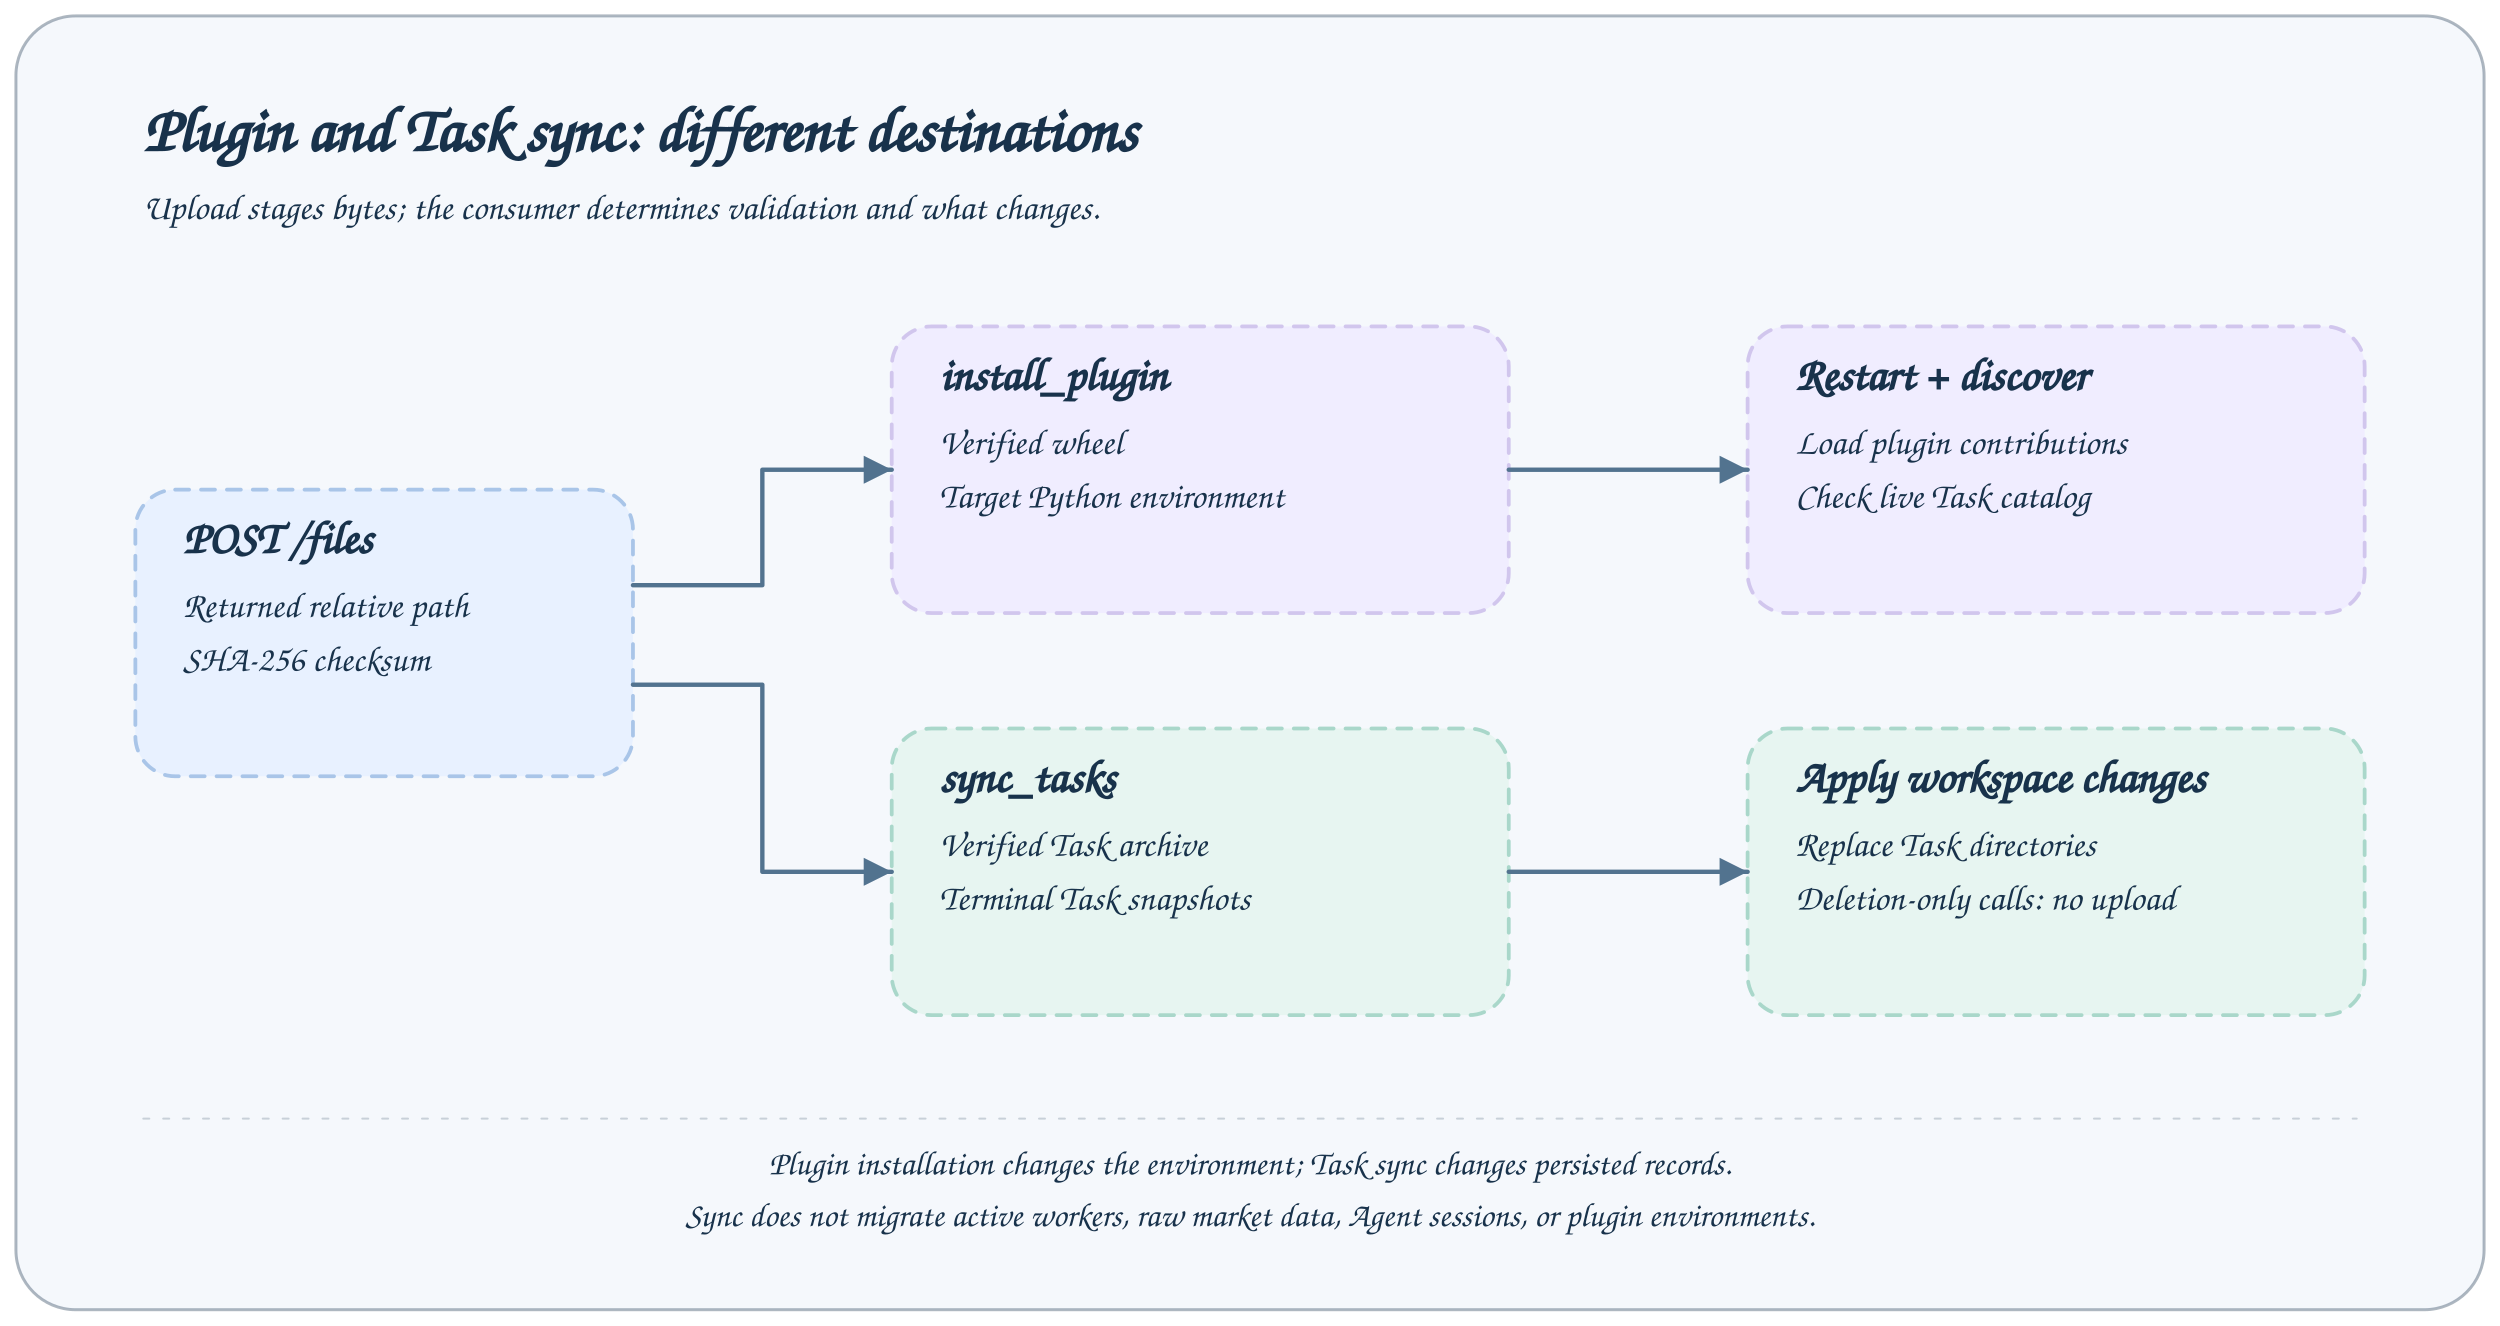
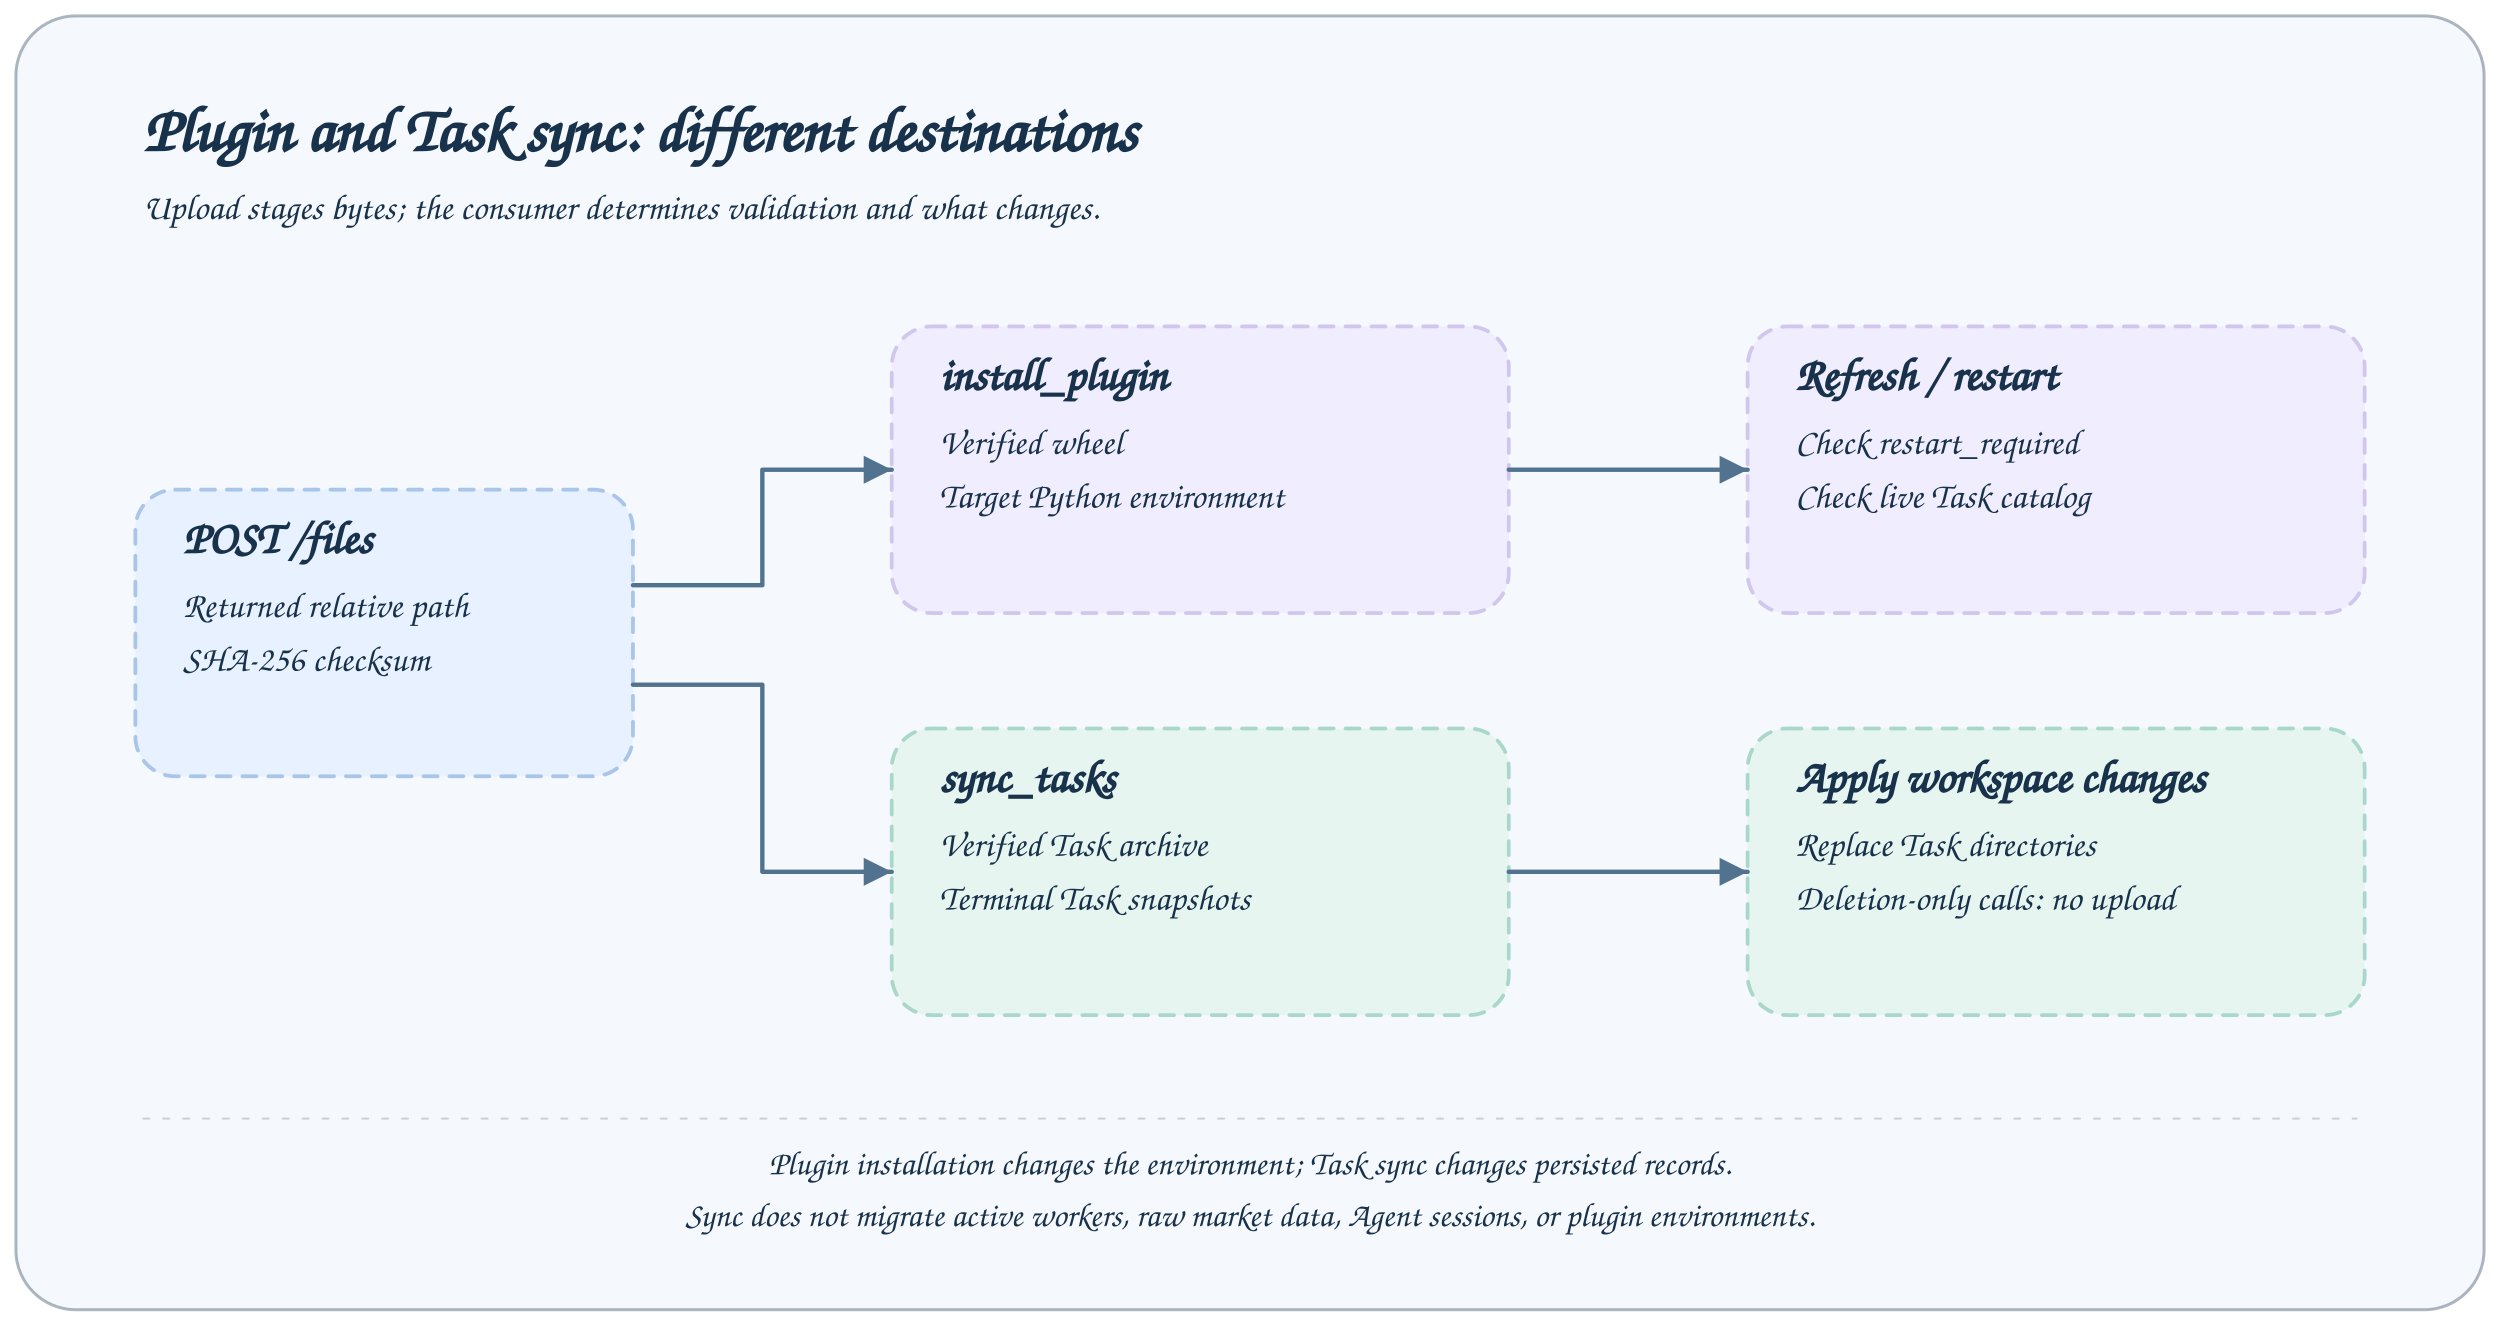
<svg xmlns="http://www.w3.org/2000/svg" width="1256" height="666" viewBox="0 0 1256 666" role="img" aria-labelledby="title desc">
  <defs>
    <marker id="arrow" viewBox="0 0 10 10" refX="9" refY="5" markerWidth="8" markerHeight="8" orient="auto-start-reverse">
      <path d="M 1 1 L 9 5 L 1 9 Z" fill="#52738f" />
    </marker>
  </defs>
  <rect x="8" y="8" width="1240.0" height="650.0" rx="30" fill="#f5f8fc" stroke="#18324b" stroke-width="1.5" stroke-linejoin="round" stroke-opacity="0.35" />
  <g transform="translate(28 28)" font-family="'Comic Sans MS', 'Chalkboard SE', 'Comic Neue', cursive" data-diagram-content="true">
    <g font-family="'Comic Sans MS', 'Chalkboard SE', 'Comic Neue', cursive" fill="#18324b">
      <text x="44" y="48" font-size="32" font-weight="700" text-anchor="start">Plugin and Task sync: different destinations</text>
      <text x="44" y="82" font-size="18" font-weight="400" text-anchor="start" fill="#18324b">Upload stages bytes; the consumer determines validation and what changes.</text>
      <rect x="40" y="218" width="250" height="144" rx="20" fill="#e8f1ff" stroke="#a9c5e8" stroke-width="1.9" stroke-dasharray="7 6" stroke-linecap="round" />
      <text x="64.0" y="250" font-size="23" font-weight="700" text-anchor="start">POST /files</text>
      <text x="64.0" y="282" font-size="18" font-weight="400" text-anchor="start">Returned relative path</text>
      <text x="64.0" y="309" font-size="18" font-weight="400" text-anchor="start">SHA-256 checksum</text>
      <rect x="420" y="136" width="310" height="144" rx="20" fill="#f0edff" stroke="#d1c6ed" stroke-width="1.9" stroke-dasharray="7 6" stroke-linecap="round" />
      <text x="444.0" y="168" font-size="23" font-weight="700" text-anchor="start">install_plugin</text>
      <text x="444.0" y="200" font-size="18" font-weight="400" text-anchor="start">Verified wheel</text>
      <text x="444.0" y="227" font-size="18" font-weight="400" text-anchor="start">Target Python environment</text>
      <rect x="850" y="136" width="310" height="144" rx="20" fill="#f0edff" stroke="#d1c6ed" stroke-width="1.9" stroke-dasharray="7 6" stroke-linecap="round" />
-       <text x="874.0" y="168" font-size="23" font-weight="700" text-anchor="start">Restart + discover</text>
-       <text x="874.0" y="200" font-size="18" font-weight="400" text-anchor="start">Load plugin contributions</text>
+       <text x="874.0" y="168" font-size="23" font-weight="700" text-anchor="start">Refresh / restart</text>
+       <text x="874.0" y="200" font-size="18" font-weight="400" text-anchor="start">Check restart_required</text>
      <text x="874.0" y="227" font-size="18" font-weight="400" text-anchor="start">Check live Task catalog</text>
      <rect x="420" y="338" width="310" height="144" rx="20" fill="#e7f5f1" stroke="#a9d7ca" stroke-width="1.9" stroke-dasharray="7 6" stroke-linecap="round" />
      <text x="444.0" y="370" font-size="23" font-weight="700" text-anchor="start">sync_tasks</text>
      <text x="444.0" y="402" font-size="18" font-weight="400" text-anchor="start">Verified Task archive</text>
      <text x="444.0" y="429" font-size="18" font-weight="400" text-anchor="start">Terminal Task snapshots</text>
      <rect x="850" y="338" width="310" height="144" rx="20" fill="#e7f5f1" stroke="#a9d7ca" stroke-width="1.9" stroke-dasharray="7 6" stroke-linecap="round" />
      <text x="874.0" y="370" font-size="23" font-weight="700" text-anchor="start">Apply workspace changes</text>
      <text x="874.0" y="402" font-size="18" font-weight="400" text-anchor="start">Replace Task directories</text>
      <text x="874.0" y="429" font-size="18" font-weight="400" text-anchor="start">Deletion-only calls: no upload</text>
      <path d="M 290 266 H 355 V 208 H 420" fill="none" stroke="#52738f" stroke-width="2.2" marker-end="url(#arrow)" stroke-linecap="round" stroke-linejoin="round" />
      <path d="M 290 316 H 355 V 410 H 420" fill="none" stroke="#52738f" stroke-width="2.2" marker-end="url(#arrow)" stroke-linecap="round" stroke-linejoin="round" />
      <path d="M 730 208 H 850" fill="none" stroke="#52738f" stroke-width="2.2" marker-end="url(#arrow)" stroke-linecap="round" stroke-linejoin="round" />
      <path d="M 730 410 H 850" fill="none" stroke="#52738f" stroke-width="2.2" marker-end="url(#arrow)" stroke-linecap="round" stroke-linejoin="round" />
      <text x="600.0" y="562" font-size="17" font-weight="400" text-anchor="middle">Plugin installation changes the environment; Task sync changes persisted records.</text>
      <text x="600.0" y="588" font-size="17" font-weight="400" text-anchor="middle">Sync does not migrate active workers, raw market data, Agent sessions, or plugin environments.</text>
    </g>
    <path d="M 44 534 H 1156" fill="none" stroke="#18324b" stroke-opacity="0.2" stroke-width="1" stroke-dasharray="3 7" stroke-linecap="round" />
  </g>
</svg>
